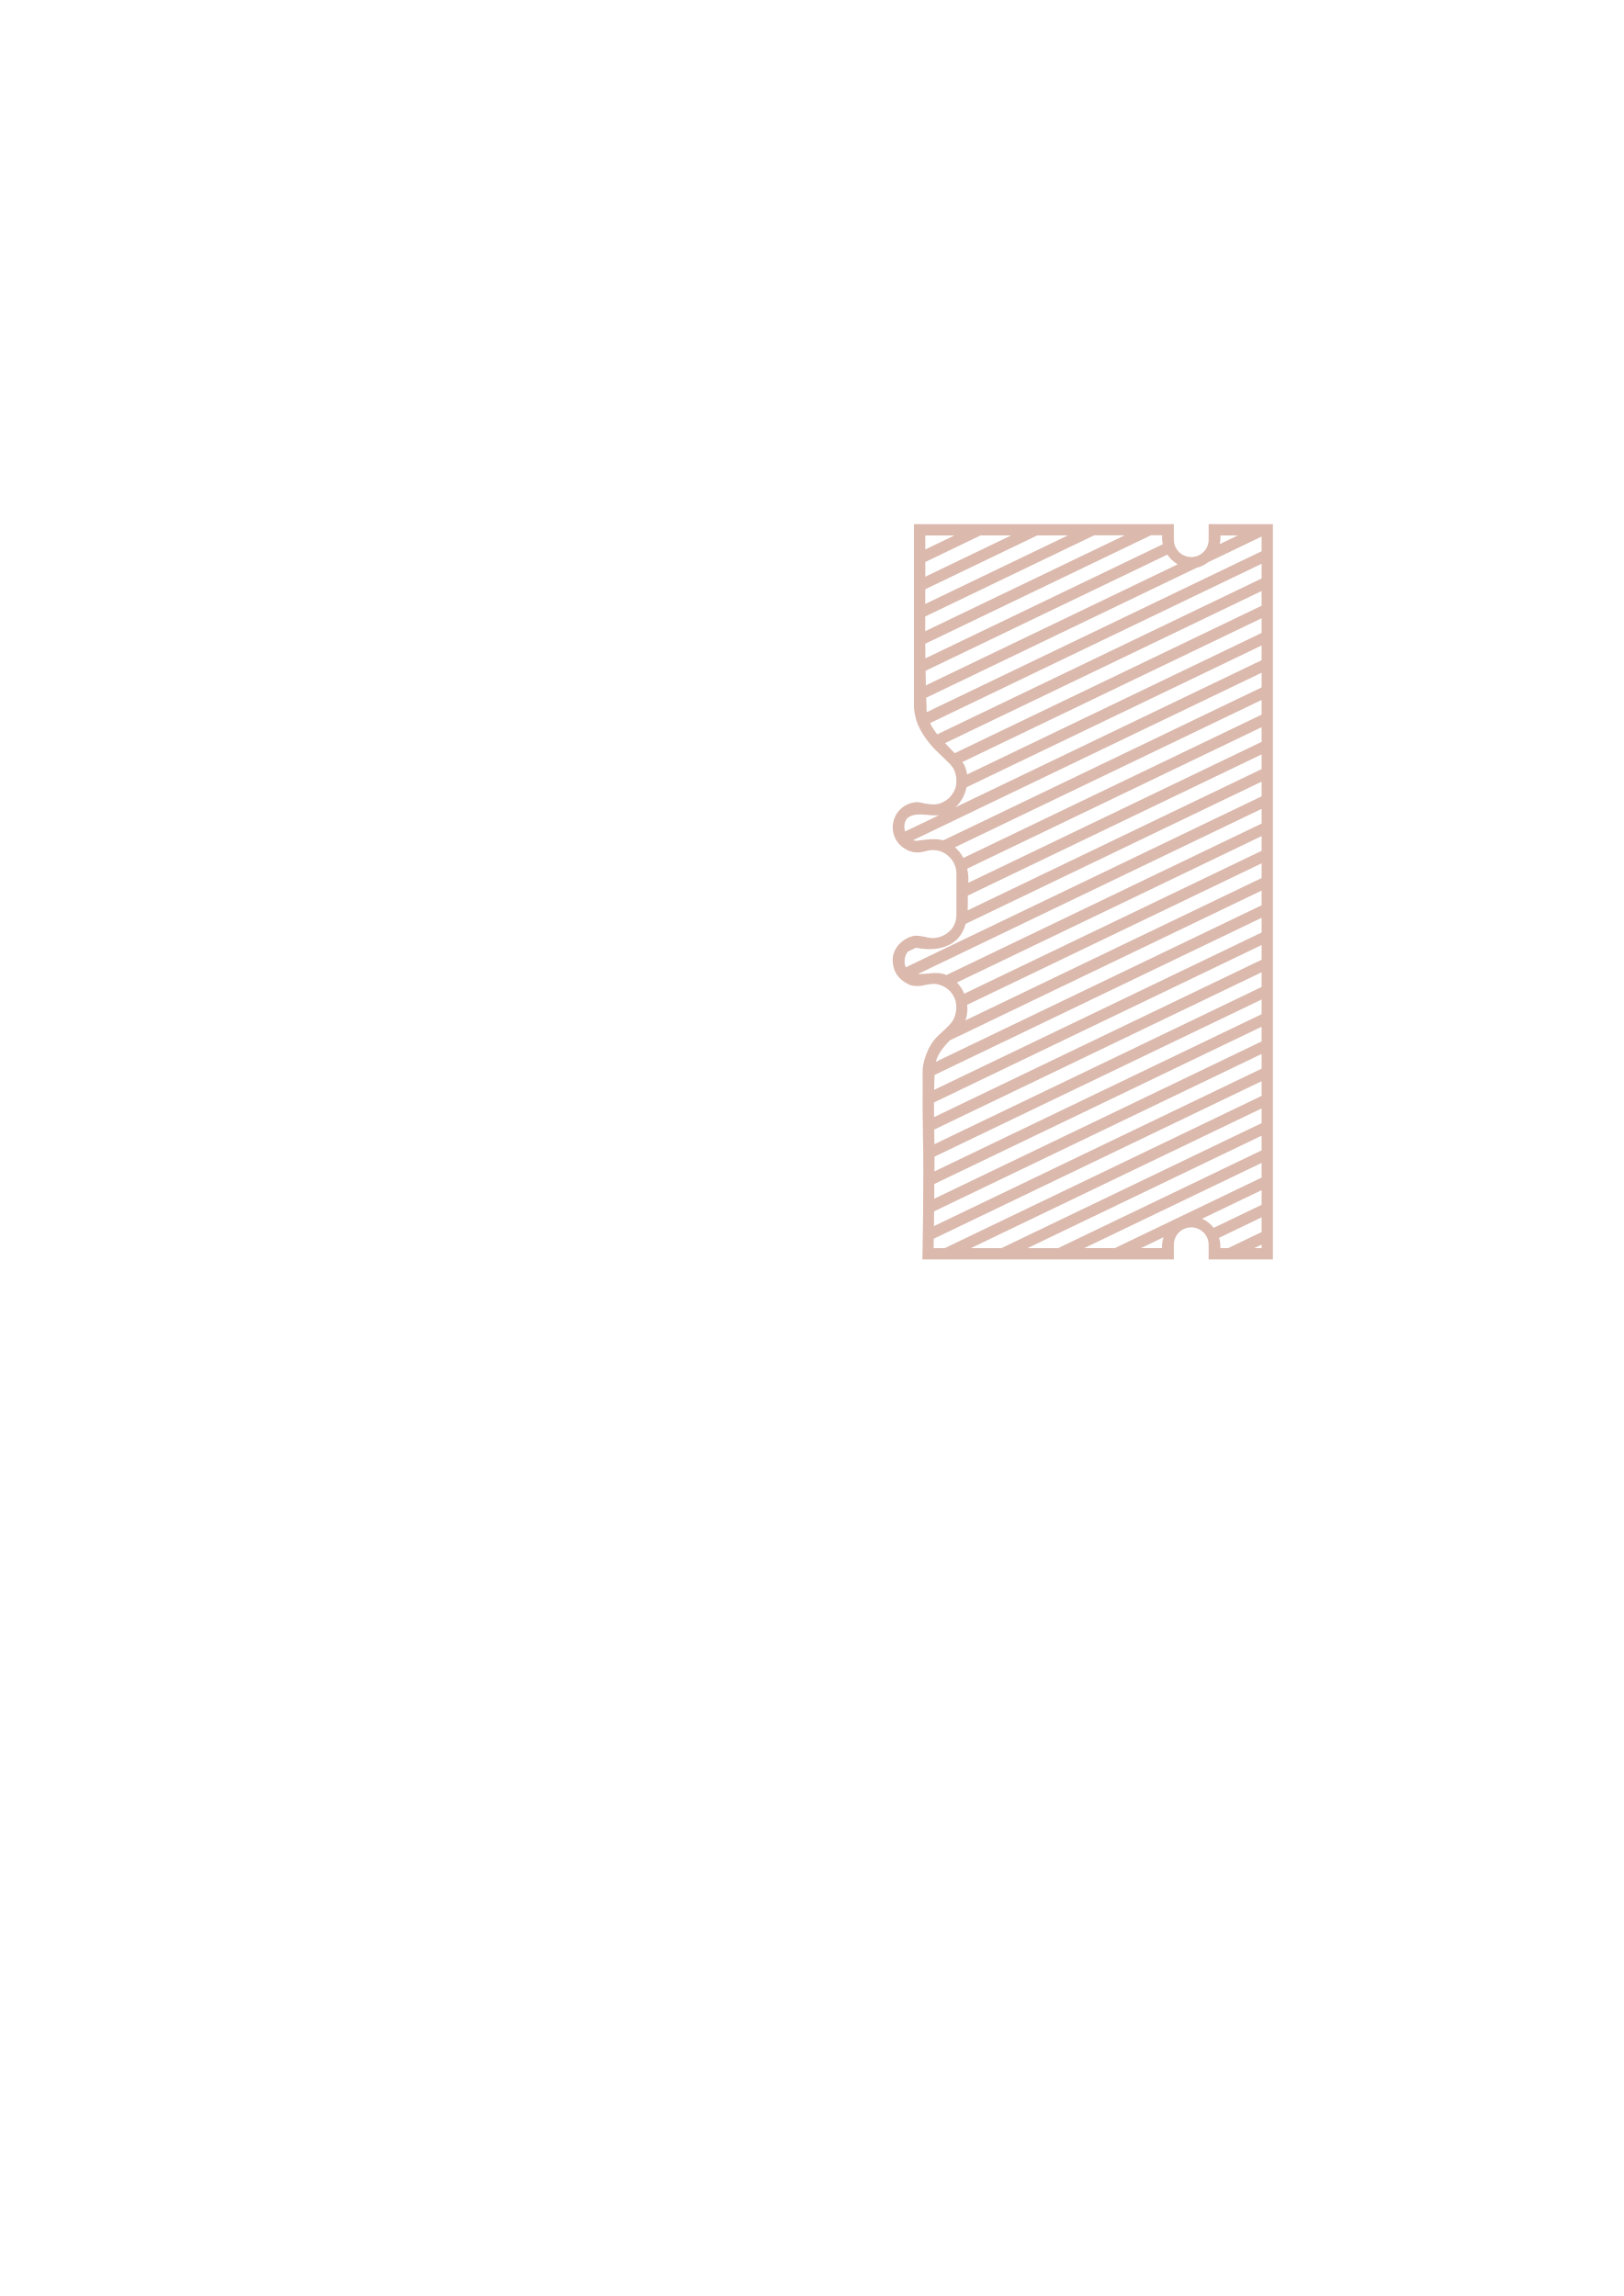
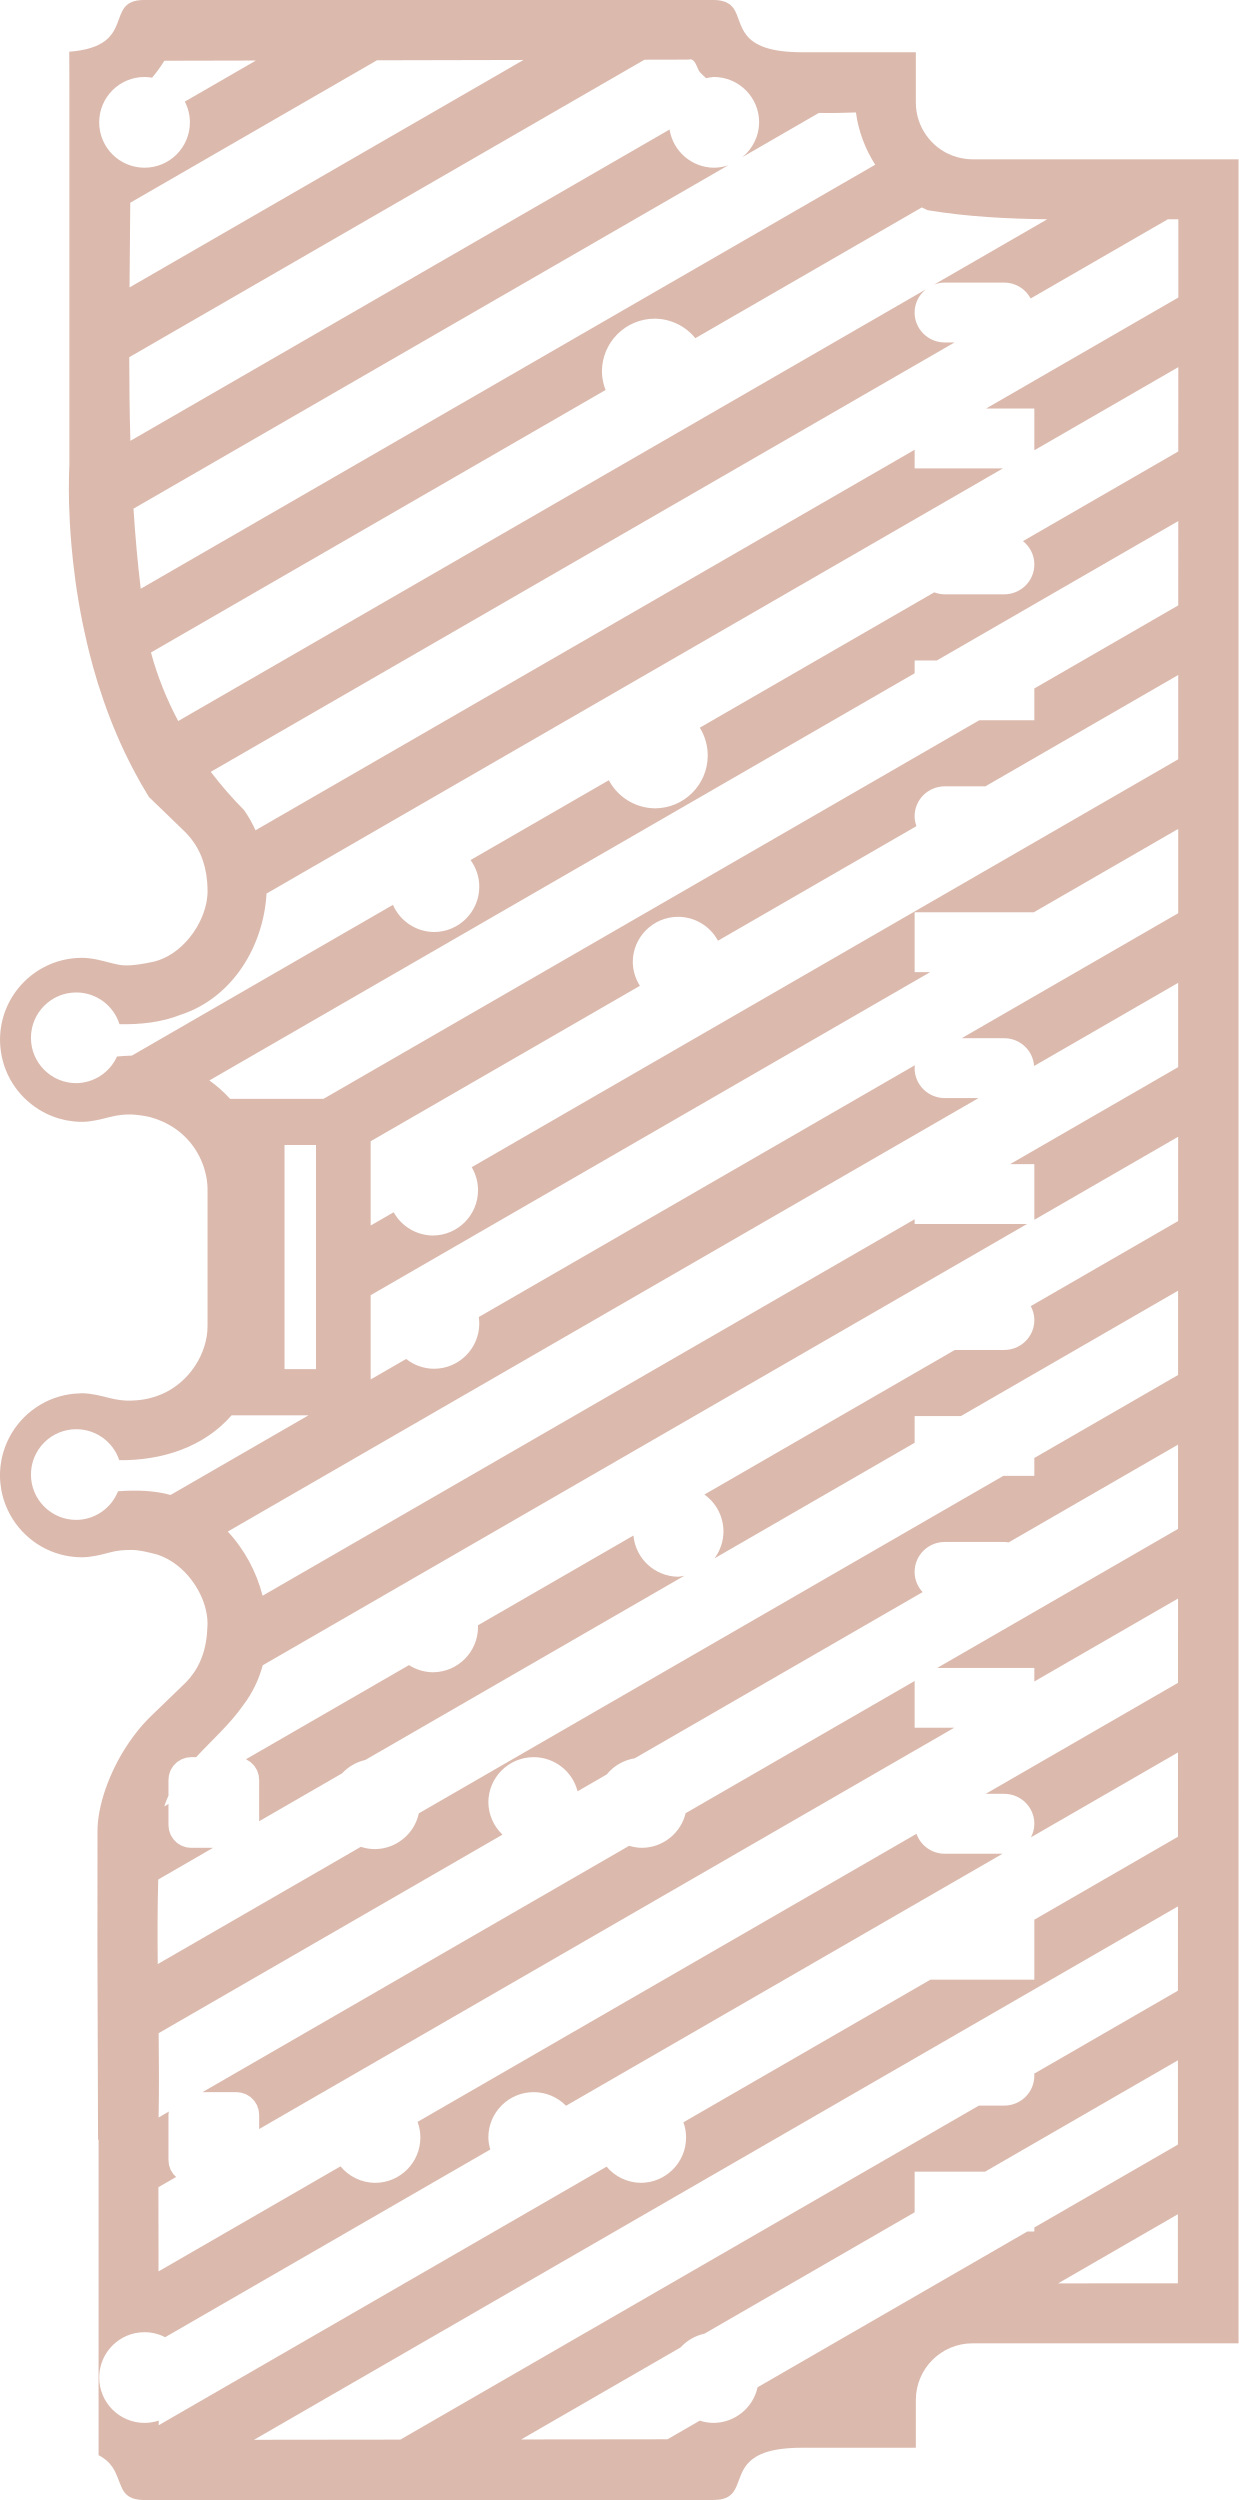
- <svg xmlns="http://www.w3.org/2000/svg" width="210mm" height="297mm" viewBox="0 0 210 297" version="1.1" id="svg44022">
-   <defs id="defs44019" />
-   <g id="layer1">
-     <path id="path45326" style="font-variation-settings:'wght' 600;fill:#ab5e44;fill-opacity:0.437;fill-rule:evenodd;stroke:none;stroke-width:0.794;stroke-linecap:round;stroke-opacity:0.557" d="M 118.209 67.806 L 118.209 91.403 C 118.209 91.986 118.356 92.534 118.483 93.089 C 118.489 93.118 118.508 93.173 118.508 93.173 C 119.295 95.572 121.369 97.374 121.369 97.374 L 122.802 98.769 L 122.807 98.764 C 122.847 98.805 122.883 98.849 122.92 98.892 C 122.951 98.925 122.981 98.959 123.009 98.992 C 123.368 99.414 123.543 99.854 123.622 100.291 C 123.671 100.511 123.698 100.738 123.698 100.967 C 123.697 100.983 123.697 100.999 123.696 101.016 L 123.698 101.016 C 123.698 101.182 123.684 101.347 123.658 101.507 C 123.63 101.858 123.486 102.191 123.326 102.467 C 123.197 102.704 123.037 102.923 122.85 103.118 C 122.845 103.123 122.821 103.15 122.821 103.15 L 122.814 103.156 C 122.764 103.207 122.711 103.256 122.657 103.303 C 122.524 103.419 122.381 103.524 122.227 103.616 C 122.185 103.642 122.138 103.666 122.093 103.691 C 122.07 103.703 122.048 103.716 122.025 103.728 C 121.658 103.923 121.192 104.086 120.662 104.052 L 120.662 104.052 C 120.42 104.05 120.221 104.039 119.991 103.992 C 119.439 103.926 119.347 103.852 118.713 103.76 L 118.712 103.76 C 117.928 103.76 117.21 104.037 116.648 104.499 C 116.643 104.503 116.638 104.507 116.633 104.51 C 116.571 104.562 116.511 104.618 116.453 104.675 C 116.422 104.705 116.392 104.735 116.362 104.766 C 116.332 104.798 116.302 104.832 116.272 104.865 C 116.218 104.928 116.165 104.991 116.115 105.059 C 116.11 105.065 116.105 105.071 116.1 105.077 C 115.719 105.598 115.472 106.255 115.457 107.016 C 115.456 107.023 115.457 107.03 115.457 107.037 C 115.463 107.897 115.803 108.676 116.353 109.255 C 116.731 109.633 117.151 109.876 117.445 110.016 L 117.445 110.016 C 117.447 110.016 117.449 110.017 117.451 110.018 C 117.839 110.181 118.264 110.271 118.712 110.271 C 119.082 110.271 119.471 110.167 119.798 110.084 C 119.799 110.084 119.799 110.084 119.8 110.084 C 119.805 110.082 121.201 109.582 122.502 110.602 C 122.529 110.623 122.552 110.646 122.578 110.667 C 122.613 110.696 122.647 110.725 122.68 110.756 C 122.76 110.828 122.836 110.901 122.904 110.975 C 122.929 111.003 122.953 111.032 122.978 111.061 C 123.053 111.149 123.12 111.238 123.18 111.327 C 123.19 111.342 123.201 111.356 123.211 111.371 C 123.758 112.208 123.698 113.015 123.698 113.015 L 123.698 114.463 L 123.697 116.855 C 123.697 116.855 123.703 117.707 123.697 118.286 C 123.721 120.425 121.895 121.133 121.347 121.259 C 120.266 121.505 119.806 121.152 118.861 121.062 L 118.809 121.057 C 118.776 121.054 118.747 121.049 118.712 121.047 C 117.459 120.906 115.365 122.282 115.456 124.302 C 115.547 126.323 116.898 127.006 117.531 127.337 C 117.964 127.564 118.548 127.562 118.885 127.54 L 118.944 127.538 C 119.07 127.528 119.158 127.518 119.158 127.518 C 119.158 127.518 120.03 127.317 120.662 127.267 C 121.293 127.216 122.849 127.615 123.476 129.164 C 123.972 130.389 123.474 131.56 123.314 131.864 C 123.045 132.379 122.668 132.748 121.369 133.944 C 119.77 135.416 119.314 137.797 119.327 138.514 C 119.339 139.23 119.325 143.039 119.325 143.039 L 119.369 147.03 C 119.513 152.344 119.298 162.911 119.298 162.911 L 151.817 162.911 L 151.817 161.016 C 151.817 159.773 152.824 158.766 154.067 158.766 C 155.309 158.766 156.317 159.773 156.317 161.016 L 156.317 162.911 L 164.628 162.911 L 164.628 67.806 L 156.317 67.806 L 156.317 69.806 C 156.317 71.049 155.309 72.056 154.067 72.056 C 152.824 72.056 151.817 71.049 151.817 69.806 L 151.817 67.806 L 118.209 67.806 z M 150.311 69.237 C 150.273 69.629 150.306 70.021 150.394 70.401 L 119.686 85.16 C 119.679 84.529 119.672 83.898 119.669 83.267 L 148.858 69.239 C 149.342 69.238 149.827 69.237 150.311 69.237 z M 145.474 69.243 L 119.663 81.648 C 119.662 81.015 119.662 80.381 119.663 79.747 L 141.507 69.248 L 141.508 69.248 C 142.83 69.247 144.152 69.245 145.474 69.243 z M 138.123 69.253 L 119.666 78.124 C 119.668 77.49 119.668 76.855 119.67 76.221 L 134.158 69.258 C 134.413 69.258 134.669 69.258 134.924 69.258 C 135.99 69.256 137.057 69.255 138.123 69.253 z M 130.78 69.26 L 119.674 74.598 C 119.675 73.964 119.676 73.329 119.677 72.695 L 126.818 69.263 C 128.139 69.262 129.459 69.261 130.78 69.26 z M 123.439 69.265 L 119.675 71.074 C 119.674 70.472 119.673 69.87 119.67 69.268 C 120.926 69.267 122.183 69.266 123.439 69.265 z M 157.836 69.268 L 160.083 69.268 L 157.744 70.392 C 157.831 70.023 157.868 69.644 157.836 69.268 z M 163.168 69.407 L 163.168 71.308 L 119.855 92.124 C 119.829 91.5 119.81 90.877 119.79 90.254 C 119.773 89.721 119.758 89.187 119.746 88.654 C 119.731 88.027 119.715 87.399 119.705 86.772 L 150.981 71.741 C 151.327 72.255 151.786 72.691 152.32 72.998 L 119.746 88.654 C 119.758 89.187 119.773 89.721 119.79 90.254 L 154.792 73.432 C 155.321 73.319 155.817 73.072 156.249 72.731 C 156.25 72.731 156.25 72.731 156.25 72.731 L 163.168 69.407 z M 157.65 70.725 C 157.648 70.73 157.646 70.735 157.645 70.74 C 157.646 70.735 157.648 70.73 157.65 70.725 z M 150.491 70.746 C 150.494 70.754 150.497 70.762 150.5 70.77 C 150.497 70.762 150.494 70.754 150.491 70.746 z M 157.042 71.902 C 157.015 71.939 156.988 71.977 156.959 72.013 C 156.988 71.977 157.015 71.939 157.042 71.902 z M 156.812 72.191 C 156.774 72.234 156.736 72.276 156.697 72.317 C 156.736 72.276 156.774 72.234 156.812 72.191 z M 156.543 72.474 C 156.5 72.515 156.454 72.555 156.409 72.595 C 156.454 72.555 156.5 72.515 156.543 72.474 z M 163.168 72.929 L 163.168 74.831 L 121.22 94.991 C 120.86 94.537 120.541 94.058 120.287 93.537 C 120.244 93.448 120.201 93.358 120.162 93.266 C 120.201 93.358 120.244 93.448 120.287 93.537 L 163.168 72.929 z M 152.571 73.129 C 152.582 73.135 152.593 73.14 152.605 73.145 C 152.593 73.14 152.582 73.135 152.571 73.129 z M 152.834 73.243 C 152.874 73.258 152.913 73.272 152.953 73.285 C 152.914 73.272 152.873 73.258 152.834 73.243 z M 153.119 73.34 C 153.223 73.37 153.329 73.397 153.437 73.417 C 153.329 73.397 153.223 73.371 153.119 73.34 z M 153.755 73.474 C 153.772 73.476 153.789 73.479 153.806 73.481 C 153.789 73.479 153.772 73.476 153.755 73.474 z M 154.468 73.483 C 154.463 73.484 154.458 73.484 154.453 73.485 C 154.458 73.484 154.463 73.484 154.468 73.483 z M 163.168 76.452 L 163.168 78.353 L 123.477 97.429 C 123.067 96.991 122.642 96.563 122.228 96.128 L 163.168 76.452 z M 163.168 79.974 L 163.168 81.876 L 125.073 100.184 C 125.01 99.722 124.878 99.273 124.666 98.857 C 124.6 98.762 124.53 98.67 124.46 98.578 L 163.168 79.974 z M 163.168 83.497 L 163.168 85.398 L 123.576 104.426 C 124.305 103.754 124.802 102.823 125.008 101.836 L 163.168 83.497 z M 119.687 85.303 C 119.692 85.785 119.697 86.266 119.704 86.747 C 119.697 86.266 119.693 85.785 119.687 85.303 z M 163.168 87.02 L 163.168 88.921 L 122.002 108.705 C 121.01 108.429 119.881 108.592 118.865 108.721 C 118.583 108.79 118.322 108.768 118.087 108.685 C 118.044 108.67 118.003 108.65 117.961 108.631 C 118.003 108.65 118.044 108.67 118.087 108.685 L 163.168 87.02 z M 163.168 90.542 L 163.168 92.443 L 124.596 110.981 C 124.325 110.462 123.967 109.99 123.509 109.602 L 163.168 90.542 z M 119.99 92.813 C 120.007 92.864 120.024 92.916 120.042 92.966 C 120.024 92.916 120.007 92.865 119.99 92.813 z M 163.168 94.065 L 163.168 95.966 L 125.237 114.196 C 125.27 113.586 125.224 112.964 125.092 112.364 L 163.168 94.065 z M 121.223 94.994 C 121.532 95.383 121.871 95.753 122.218 96.118 C 121.871 95.753 121.532 95.383 121.223 94.994 z M 163.168 97.588 L 163.168 99.489 L 125.15 117.76 C 125.184 117.123 125.174 116.486 125.162 115.853 L 163.168 97.588 z M 125.098 100.457 C 125.104 100.53 125.109 100.603 125.111 100.677 C 125.109 100.603 125.104 100.53 125.098 100.457 z M 125.112 100.918 C 125.11 100.989 125.107 101.059 125.102 101.13 C 125.107 101.059 125.11 100.989 125.112 100.918 z M 163.168 101.111 L 163.168 103.011 L 117.146 125.129 C 117.184 125.216 117.23 125.297 117.281 125.374 C 117.229 125.297 117.184 125.216 117.146 125.129 C 116.868 124.492 116.974 123.641 117.415 123.099 L 118.462 122.596 C 120.325 122.977 122.519 122.843 123.919 121.365 C 124.405 120.805 124.705 120.174 124.89 119.506 L 163.168 101.111 z M 125.08 101.385 C 125.073 101.448 125.062 101.511 125.052 101.575 C 125.062 101.512 125.073 101.448 125.08 101.385 z M 123.398 104.582 C 123.375 104.601 123.35 104.618 123.327 104.637 C 123.35 104.618 123.375 104.601 123.398 104.582 z M 163.168 104.633 L 163.168 106.534 L 122.405 126.125 C 121.268 125.603 119.958 126.038 118.712 125.999 C 118.637 125.996 118.563 125.99 118.489 125.984 C 118.563 125.99 118.637 125.996 118.712 125.999 L 163.168 104.633 z M 119.048 105.352 C 119.853 105.363 120.692 105.548 121.466 105.44 L 117.067 107.554 C 117.106 107.672 117.157 107.786 117.216 107.895 C 117.157 107.786 117.106 107.673 117.067 107.554 C 116.861 106.929 116.94 106.205 117.446 105.751 C 117.94 105.424 118.486 105.345 119.048 105.352 z M 121.844 105.363 C 121.776 105.383 121.708 105.398 121.639 105.411 C 121.708 105.397 121.776 105.383 121.844 105.363 z M 117.236 107.933 C 117.263 107.98 117.292 108.026 117.322 108.07 C 117.292 108.025 117.263 107.981 117.236 107.933 z M 117.362 108.126 C 117.393 108.168 117.425 108.209 117.459 108.248 C 117.425 108.209 117.393 108.168 117.362 108.126 z M 163.168 108.156 L 163.168 110.057 L 124.713 128.538 C 124.484 128.002 124.166 127.506 123.762 127.094 L 163.168 108.156 z M 117.463 108.252 C 117.536 108.336 117.618 108.409 117.705 108.475 C 117.618 108.409 117.536 108.336 117.463 108.252 z M 117.766 108.521 C 117.804 108.546 117.843 108.57 117.883 108.592 C 117.843 108.57 117.804 108.546 117.766 108.521 z M 122.304 108.806 C 122.332 108.816 122.359 108.829 122.386 108.84 C 122.359 108.829 122.332 108.816 122.304 108.806 z M 122.598 108.94 C 122.629 108.956 122.66 108.972 122.691 108.99 C 122.66 108.972 122.629 108.956 122.598 108.94 z M 122.896 109.118 C 122.92 109.135 122.945 109.15 122.97 109.168 C 122.945 109.15 122.92 109.135 122.896 109.118 z M 163.168 111.678 L 163.168 113.58 L 124.864 131.988 C 125.096 131.354 125.161 130.662 125.088 129.979 L 163.168 111.678 z M 163.168 115.201 L 163.168 117.102 L 121.031 137.353 C 120.996 137.488 120.968 137.627 120.947 137.768 C 120.967 137.626 120.996 137.488 121.031 137.353 C 121.312 136.288 122.048 135.412 122.823 134.591 C 123.019 134.383 123.216 134.178 123.41 133.975 C 123.216 134.178 123.019 134.383 122.823 134.591 L 163.168 115.201 z M 163.168 118.724 L 163.168 120.625 L 120.811 140.982 C 120.822 140.338 120.843 139.694 120.872 139.051 L 163.168 118.724 z M 163.168 122.246 L 163.168 124.147 L 120.806 144.506 C 120.798 143.874 120.795 143.242 120.795 142.61 L 163.168 122.246 z M 118.089 122.635 C 118.043 122.649 117.999 122.666 117.956 122.684 C 117.925 122.697 117.895 122.713 117.865 122.728 C 117.895 122.713 117.925 122.697 117.956 122.684 C 117.999 122.666 118.043 122.649 118.089 122.635 z M 117.829 122.747 C 117.749 122.791 117.675 122.843 117.606 122.902 C 117.541 122.958 117.481 123.021 117.425 123.088 C 117.481 123.021 117.541 122.958 117.606 122.902 C 117.675 122.843 117.749 122.791 117.829 122.747 z M 117.312 125.418 C 117.399 125.538 117.503 125.645 117.627 125.731 C 117.502 125.645 117.399 125.538 117.312 125.418 z M 117.631 125.733 C 117.666 125.758 117.705 125.78 117.744 125.801 C 117.704 125.78 117.667 125.757 117.631 125.733 z M 163.168 125.769 L 163.168 127.67 L 120.854 148.006 C 120.845 147.377 120.837 146.747 120.827 146.118 L 163.168 125.769 z M 117.78 125.821 C 117.813 125.838 117.847 125.851 117.882 125.865 C 117.847 125.851 117.813 125.837 117.78 125.821 z M 117.93 125.885 C 117.98 125.903 118.032 125.919 118.087 125.931 C 118.033 125.919 117.98 125.903 117.93 125.885 z M 122.644 126.249 C 122.727 126.298 122.81 126.352 122.891 126.415 C 122.81 126.353 122.727 126.299 122.644 126.249 z M 123.117 126.556 C 123.138 126.57 123.158 126.586 123.179 126.601 C 123.158 126.586 123.138 126.57 123.117 126.556 z M 123.343 126.72 C 123.354 126.728 123.364 126.737 123.375 126.746 C 123.364 126.737 123.354 126.728 123.343 126.72 z M 123.554 126.896 C 123.563 126.904 123.571 126.912 123.58 126.919 C 123.571 126.912 123.563 126.904 123.554 126.896 z M 163.168 129.291 L 163.168 131.193 L 120.857 151.527 C 120.867 150.891 120.871 150.256 120.868 149.62 L 163.168 129.291 z M 124.701 132.367 C 124.696 132.377 124.691 132.388 124.685 132.399 C 124.691 132.388 124.696 132.377 124.701 132.367 z M 124.49 132.741 C 124.478 132.758 124.467 132.775 124.456 132.792 C 124.467 132.775 124.478 132.758 124.49 132.741 z M 163.168 132.814 L 163.168 134.715 L 120.831 155.062 C 120.836 154.427 120.838 153.792 120.839 153.157 L 163.168 132.814 z M 124.223 133.106 C 124.19 133.145 124.156 133.184 124.121 133.223 C 124.156 133.184 124.19 133.145 124.223 133.106 z M 124.072 133.277 C 124.015 133.337 123.957 133.396 123.895 133.453 C 123.957 133.396 124.015 133.337 124.072 133.277 z M 163.168 136.337 L 163.168 138.238 L 120.789 158.605 C 120.798 157.967 120.807 157.329 120.815 156.692 L 163.168 136.337 z M 120.942 137.795 C 120.936 137.84 120.932 137.887 120.927 137.933 C 120.931 137.887 120.936 137.84 120.942 137.795 z M 163.168 139.859 L 163.168 141.76 L 122.185 161.456 L 120.748 161.457 C 120.754 161.05 120.76 160.644 120.766 160.238 L 163.168 139.859 z M 120.811 140.987 C 120.801 141.52 120.796 142.053 120.795 142.587 C 120.795 142.053 120.801 141.52 120.811 140.987 z M 163.168 143.382 L 163.168 145.283 L 129.519 161.455 L 129.518 161.455 L 125.56 161.456 L 163.168 143.382 z M 120.808 144.663 C 120.814 145.129 120.819 145.596 120.826 146.062 C 120.819 145.596 120.814 145.129 120.808 144.663 z M 163.168 146.905 L 163.168 148.806 L 136.851 161.454 L 132.893 161.454 L 163.168 146.905 z M 163.168 150.427 L 163.168 152.328 L 144.183 161.452 L 140.226 161.453 L 163.168 150.427 z M 163.168 153.95 L 163.168 155.851 L 156.976 158.826 C 156.578 158.322 156.061 157.912 155.476 157.647 L 163.168 153.95 z M 153.935 157.315 C 153.939 157.315 153.944 157.316 153.949 157.315 C 153.932 157.316 153.915 157.317 153.898 157.318 C 153.91 157.318 153.922 157.315 153.935 157.315 z M 154.238 157.323 C 154.258 157.325 154.279 157.327 154.299 157.329 C 154.279 157.327 154.258 157.325 154.238 157.323 z M 153.697 157.335 C 153.609 157.344 153.522 157.357 153.435 157.374 C 153.522 157.357 153.609 157.344 153.697 157.335 z M 154.6 157.371 C 154.7 157.388 154.799 157.412 154.896 157.438 C 154.799 157.413 154.7 157.388 154.6 157.371 z M 153.317 157.396 C 153.198 157.423 153.081 157.456 152.966 157.496 C 153.081 157.456 153.198 157.423 153.317 157.396 z M 155.007 157.469 C 155.052 157.483 155.097 157.499 155.142 157.514 C 155.097 157.499 155.053 157.483 155.007 157.469 z M 163.168 157.472 L 163.168 159.373 L 158.854 161.446 L 157.83 161.445 C 157.86 160.992 157.798 160.544 157.663 160.118 L 163.168 157.472 z M 152.853 157.542 C 152.776 157.571 152.7 157.602 152.626 157.637 C 152.7 157.602 152.776 157.572 152.853 157.542 z M 152.462 157.721 C 152.407 157.75 152.353 157.781 152.3 157.813 C 152.353 157.781 152.407 157.75 152.462 157.721 z M 152.13 157.918 C 152.086 157.947 152.044 157.978 152.002 158.009 C 152.044 157.978 152.086 157.947 152.13 157.918 z M 151.361 158.583 C 151.352 158.592 151.343 158.602 151.334 158.612 C 151.343 158.602 151.352 158.592 151.361 158.583 z M 151.135 158.852 C 151.129 158.86 151.123 158.868 151.117 158.876 C 151.123 158.868 151.129 158.86 151.135 158.852 z M 157.376 159.437 C 157.381 159.447 157.386 159.456 157.391 159.466 C 157.386 159.456 157.381 159.446 157.376 159.437 z M 150.491 160.042 C 150.336 160.495 150.261 160.972 150.297 161.451 L 147.558 161.452 L 150.491 160.042 z M 163.168 160.995 L 163.168 161.451 L 162.221 161.45 L 163.168 160.995 z " />
+ <svg xmlns="http://www.w3.org/2000/svg" width="49.173mm" height="99.255mm" viewBox="0 0 49.173 99.255" version="1.1" id="svg100468" xml:space="preserve">
+   <defs id="defs100465" />
+   <g id="layer1" transform="translate(126.6707,33.55054)" style="display:inline">
+     <path id="path125280" style="font-variation-settings:'wght' 600;fill:#ab5e44;fill-opacity:0.437;fill-rule:evenodd;stroke:none;stroke-width:0.794;stroke-linecap:round;stroke-opacity:0.557" d="M -120.949 -33.551 C -122.595 -33.551 -121.166 -31.71 -123.921 -31.497 L -123.917 -30.216 L -123.916 -29.711 L -123.916 -26.87 L -123.916 -24.107 L -123.916 -20.76 L -123.916 -17.996 L -123.916 -15.128 C -123.916 -15.128 -123.925 -14.93 -123.932 -14.641 C -123.932 -14.63 -123.932 -14.61 -123.932 -14.598 C -123.935 -14.457 -123.937 -14.288 -123.937 -14.095 C -123.936 -13.923 -123.934 -13.762 -123.929 -13.552 C -123.923 -13.322 -123.913 -13.073 -123.898 -12.803 C -123.884 -12.53 -123.863 -12.241 -123.837 -11.932 C -123.759 -11.021 -123.625 -9.972 -123.397 -8.84 C -123.37 -8.71 -123.342 -8.579 -123.313 -8.447 C -123.255 -8.182 -123.194 -7.914 -123.126 -7.643 C -123.076 -7.445 -123.024 -7.246 -122.968 -7.045 C -122.911 -6.841 -122.851 -6.636 -122.787 -6.43 C -122.787 -6.43 -122.786 -6.429 -122.786 -6.429 C -122.505 -5.524 -122.156 -4.603 -121.726 -3.694 C -121.592 -3.411 -121.449 -3.129 -121.298 -2.849 C -121.256 -2.77 -121.213 -2.692 -121.169 -2.613 C -121.132 -2.546 -121.095 -2.479 -121.057 -2.412 C -120.96 -2.243 -120.861 -2.075 -120.757 -1.908 L -120.486 -1.647 L -119.32 -0.518 C -119.009 -0.203 -118.768 0.164 -118.614 0.619 C -118.586 0.704 -118.561 0.791 -118.538 0.882 C -118.536 0.889 -118.536 0.897 -118.534 0.905 C -118.514 0.989 -118.497 1.075 -118.482 1.165 C -118.477 1.199 -118.473 1.234 -118.469 1.269 C -118.46 1.336 -118.451 1.404 -118.445 1.476 C -118.436 1.592 -118.431 1.712 -118.43 1.838 C -118.43 1.911 -118.435 1.986 -118.443 2.061 C -118.445 2.083 -118.449 2.105 -118.452 2.126 C -118.459 2.179 -118.466 2.233 -118.476 2.287 C -118.482 2.317 -118.49 2.347 -118.498 2.378 C -118.508 2.425 -118.52 2.471 -118.533 2.518 C -118.541 2.546 -118.551 2.574 -118.56 2.602 C -118.576 2.654 -118.594 2.706 -118.613 2.757 C -118.623 2.783 -118.634 2.809 -118.644 2.835 C -118.664 2.882 -118.685 2.928 -118.706 2.975 C -118.722 3.007 -118.737 3.04 -118.753 3.072 C -118.778 3.12 -118.804 3.167 -118.83 3.214 C -118.843 3.236 -118.855 3.259 -118.869 3.281 C -118.902 3.337 -118.938 3.392 -118.975 3.447 C -118.987 3.464 -118.998 3.482 -119.01 3.499 C -119.054 3.561 -119.101 3.622 -119.149 3.681 C -119.154 3.687 -119.159 3.694 -119.164 3.701 C -119.526 4.138 -120.001 4.485 -120.54 4.625 C -120.668 4.653 -120.778 4.675 -120.885 4.694 C -120.887 4.694 -120.889 4.695 -120.891 4.695 C -120.988 4.713 -121.073 4.726 -121.155 4.738 C -121.174 4.74 -121.195 4.744 -121.213 4.746 C -121.293 4.757 -121.365 4.764 -121.432 4.769 C -121.443 4.77 -121.455 4.771 -121.466 4.772 C -121.53 4.776 -121.587 4.778 -121.64 4.778 C -121.652 4.778 -121.665 4.778 -121.677 4.777 C -121.728 4.776 -121.777 4.774 -121.821 4.77 C -121.824 4.77 -121.828 4.769 -121.831 4.769 C -122.029 4.748 -122.158 4.7 -122.328 4.666 C -122.649 4.578 -123.044 4.478 -123.415 4.478 C -125.213 4.478 -126.67 5.936 -126.67 7.734 C -126.67 7.832 -126.664 7.929 -126.655 8.025 C -126.562 9.068 -125.978 9.968 -125.135 10.494 C -125.132 10.496 -125.129 10.498 -125.126 10.499 C -124.952 10.607 -124.768 10.699 -124.575 10.773 C -124.547 10.784 -124.519 10.794 -124.49 10.804 C -124.438 10.822 -124.386 10.84 -124.333 10.856 C -124.256 10.879 -124.178 10.899 -124.098 10.916 C -124.066 10.923 -124.033 10.928 -124 10.934 C -123.932 10.947 -123.864 10.957 -123.795 10.965 C -123.768 10.968 -123.741 10.971 -123.714 10.974 C -123.615 10.983 -123.516 10.989 -123.415 10.989 C -123.044 10.989 -122.655 10.885 -122.328 10.802 C -122.001 10.719 -121.724 10.689 -121.464 10.697 C -121.355 10.701 -121.242 10.712 -121.132 10.725 C -121.031 10.738 -120.934 10.754 -120.844 10.773 C -120.841 10.774 -120.838 10.774 -120.835 10.775 C -120.796 10.783 -120.749 10.789 -120.714 10.799 C -119.452 11.149 -118.823 12.028 -118.57 12.814 C -118.556 12.86 -118.544 12.905 -118.532 12.951 C -118.504 13.056 -118.48 13.159 -118.464 13.257 C -118.461 13.274 -118.46 13.29 -118.458 13.307 C -118.442 13.418 -118.432 13.525 -118.431 13.623 L -118.431 15.498 L -118.431 18.844 L -118.431 19.092 L -118.431 19.096 C -118.432 20.189 -119.15 21.328 -120.248 21.8 C -120.76 22.021 -121.207 22.049 -121.466 22.057 C -121.725 22.065 -122.002 22.035 -122.329 21.952 C -122.657 21.869 -123.046 21.765 -123.416 21.765 C -123.444 21.765 -123.47 21.768 -123.498 21.769 C -124.639 21.797 -125.632 22.412 -126.191 23.324 C -126.299 23.5 -126.39 23.688 -126.464 23.884 C -126.471 23.903 -126.478 23.923 -126.485 23.942 C -126.505 23.999 -126.525 24.057 -126.542 24.115 C -126.561 24.181 -126.578 24.247 -126.593 24.314 C -126.595 24.323 -126.598 24.332 -126.6 24.34 C -126.607 24.371 -126.611 24.403 -126.616 24.434 C -126.629 24.503 -126.64 24.572 -126.648 24.642 C -126.651 24.669 -126.655 24.697 -126.657 24.724 C -126.666 24.822 -126.672 24.921 -126.672 25.021 C -126.672 25.13 -126.666 25.238 -126.655 25.345 C -126.648 25.415 -126.636 25.483 -126.625 25.552 C -126.62 25.584 -126.616 25.617 -126.61 25.649 C -126.59 25.749 -126.565 25.847 -126.537 25.944 C -126.509 26.038 -126.477 26.13 -126.441 26.22 C -126.44 26.224 -126.439 26.227 -126.437 26.23 C -126.035 27.233 -125.15 27.99 -124.069 28.211 C -123.858 28.254 -123.639 28.276 -123.416 28.276 C -123.323 28.276 -123.229 28.27 -123.135 28.259 C -123.04 28.248 -122.947 28.233 -122.854 28.215 C -122.669 28.179 -122.489 28.132 -122.329 28.089 C -122.008 28.001 -121.773 27.988 -121.465 27.985 C -121.158 27.982 -120.815 28.067 -120.41 28.174 C -120.307 28.208 -120.208 28.251 -120.111 28.299 C -120.094 28.307 -120.077 28.315 -120.061 28.324 C -119.963 28.374 -119.868 28.43 -119.777 28.493 C -119.776 28.494 -119.776 28.494 -119.775 28.494 C -118.978 29.043 -118.431 30.033 -118.431 30.912 C -118.431 30.967 -118.436 31.016 -118.438 31.069 C -118.459 31.699 -118.601 32.206 -118.827 32.62 C -118.871 32.701 -118.919 32.777 -118.969 32.851 C -118.989 32.881 -119.013 32.908 -119.034 32.937 C -119.068 32.983 -119.101 33.03 -119.137 33.073 C -119.195 33.143 -119.256 33.209 -119.32 33.272 L -120.039 33.967 L -120.758 34.662 C -120.835 34.74 -120.91 34.82 -120.983 34.902 C -121.025 34.949 -121.065 34.998 -121.106 35.046 C -121.129 35.073 -121.153 35.1 -121.175 35.128 C -121.305 35.287 -121.428 35.453 -121.544 35.623 C -121.545 35.625 -121.547 35.626 -121.548 35.628 C -122.345 36.795 -122.817 38.184 -122.8 39.209 L -122.8 39.697 L -122.802 42.462 L -122.803 43.757 L -122.796 45.805 L -122.787 48.564 L -122.778 51.397 L -122.757 51.397 L -122.757 51.893 L -122.757 54.657 L -122.757 57.937 L -122.757 58.004 L -122.757 60.767 L -122.757 63.926 C -122.697 63.955 -122.645 63.987 -122.595 64.02 L -122.594 64.02 C -122.54 64.056 -122.491 64.094 -122.446 64.132 C -122.444 64.134 -122.441 64.136 -122.438 64.138 C -122.437 64.139 -122.437 64.139 -122.436 64.14 C -122.39 64.18 -122.349 64.222 -122.311 64.265 L -122.311 64.265 C -122.274 64.307 -122.241 64.35 -122.212 64.394 C -122.211 64.395 -122.208 64.397 -122.207 64.399 C -122.207 64.399 -122.206 64.4 -122.205 64.401 C -122.021 64.677 -121.954 64.974 -121.835 65.219 C -121.821 65.248 -121.808 65.28 -121.792 65.308 C -121.776 65.334 -121.759 65.36 -121.741 65.385 C -121.734 65.395 -121.726 65.405 -121.719 65.414 C -121.7 65.437 -121.679 65.458 -121.658 65.479 C -121.646 65.49 -121.635 65.503 -121.621 65.514 C -121.598 65.533 -121.571 65.55 -121.544 65.566 C -121.531 65.575 -121.518 65.584 -121.504 65.592 C -121.475 65.607 -121.442 65.62 -121.409 65.632 C -121.39 65.639 -121.373 65.648 -121.352 65.654 C -121.321 65.663 -121.283 65.669 -121.248 65.676 C -121.221 65.681 -121.197 65.688 -121.168 65.691 C -121.101 65.7 -121.029 65.704 -120.948 65.704 L -120.724 65.704 L -114.928 65.704 L -110.141 65.704 L -109.649 65.704 L -104.344 65.704 L -99.558 65.704 L -98.348 65.704 C -97.183 65.704 -97.554 64.784 -96.898 64.169 C -96.898 64.169 -96.898 64.168 -96.897 64.168 C -96.864 64.137 -96.827 64.106 -96.788 64.076 C -96.741 64.041 -96.692 64.007 -96.636 63.974 C -96.61 63.959 -96.58 63.945 -96.552 63.93 C -96.481 63.895 -96.406 63.861 -96.32 63.831 C -96.311 63.827 -96.303 63.824 -96.294 63.82 L -96.293 63.82 C -95.948 63.702 -95.477 63.63 -94.824 63.63 L -90.31 63.63 L -90.31 61.734 C -90.31 60.491 -89.302 59.484 -88.06 59.484 L -82.987 59.484 L -78.2 59.484 L -77.498 59.484 L -77.498 59.078 L -77.498 56.315 L -77.498 52.968 L -77.498 50.205 L -77.498 46.858 L -77.498 44.094 L -77.498 40.748 L -77.498 37.984 L -77.498 34.637 L -77.498 31.873 L -77.498 28.527 L -77.498 25.763 L -77.498 22.417 L -77.498 19.653 L -77.498 16.306 L -77.498 13.543 L -77.498 10.196 L -77.498 7.432 L -77.498 4.086 L -77.498 1.322 L -77.498 -2.024 L -77.498 -4.788 L -77.498 -8.135 L -77.498 -10.898 L -77.498 -14.245 L -77.498 -17.008 L -77.498 -20.355 L -77.498 -23.119 L -77.498 -26.466 L -77.498 -27.226 L -80.968 -27.226 L -86.764 -27.226 L -88.06 -27.226 C -88.149 -27.226 -88.237 -27.232 -88.323 -27.242 C -88.344 -27.245 -88.364 -27.249 -88.384 -27.252 C -88.449 -27.261 -88.513 -27.273 -88.576 -27.288 C -88.601 -27.294 -88.626 -27.3 -88.651 -27.307 C -88.709 -27.323 -88.767 -27.341 -88.823 -27.362 C -88.846 -27.37 -88.869 -27.378 -88.891 -27.387 C -88.959 -27.414 -89.024 -27.443 -89.089 -27.476 C -89.097 -27.481 -89.107 -27.485 -89.115 -27.489 C -89.192 -27.53 -89.266 -27.576 -89.337 -27.625 C -89.408 -27.674 -89.475 -27.727 -89.539 -27.783 C -89.544 -27.788 -89.549 -27.792 -89.554 -27.797 C -89.615 -27.852 -89.674 -27.909 -89.729 -27.971 C -89.731 -27.973 -89.733 -27.975 -89.735 -27.977 C -89.793 -28.042 -89.847 -28.11 -89.897 -28.181 C -90.156 -28.547 -90.31 -28.993 -90.31 -29.476 L -90.31 -31.289 L -90.31 -31.476 L -94.773 -31.476 L -94.824 -31.476 C -97.439 -31.476 -97.138 -32.635 -97.548 -33.22 C -97.579 -33.264 -97.615 -33.302 -97.655 -33.338 C -97.661 -33.343 -97.664 -33.35 -97.67 -33.355 L -97.67 -33.356 C -97.702 -33.382 -97.741 -33.403 -97.779 -33.424 C -97.799 -33.436 -97.815 -33.45 -97.837 -33.46 C -97.888 -33.483 -97.951 -33.5 -98.016 -33.514 C -98.03 -33.518 -98.041 -33.524 -98.056 -33.527 L -98.057 -33.527 C -98.142 -33.542 -98.238 -33.551 -98.348 -33.551 L -101.763 -33.551 L -107.559 -33.551 L -109.649 -33.551 L -112.346 -33.551 L -118.143 -33.551 L -120.949 -33.551 z M -99.245 -31.194 C -99.046 -31.169 -98.999 -30.831 -98.888 -30.689 C -98.807 -30.603 -98.723 -30.523 -98.636 -30.445 A 1.801 1.801 0 0 1 -98.332 -30.494 A 1.801 1.801 0 0 1 -96.531 -28.692 A 1.801 1.801 0 0 1 -97.194 -27.315 L -94.16 -29.067 C -93.661 -29.058 -93.166 -29.068 -92.689 -29.086 C -92.591 -28.352 -92.324 -27.638 -91.923 -27.011 L -121.084 -10.176 C -121.209 -11.234 -121.304 -12.294 -121.371 -13.356 L -97.762 -26.987 A 1.801 1.801 0 0 1 -98.332 -26.892 A 1.801 1.801 0 0 1 -100.088 -28.408 L -121.494 -16.049 C -121.527 -17.154 -121.537 -18.262 -121.539 -19.369 L -101.083 -31.18 C -100.502 -31.182 -99.921 -31.182 -99.34 -31.184 C -99.304 -31.194 -99.273 -31.197 -99.245 -31.194 z M -105.887 -31.17 L -121.528 -22.139 C -121.518 -23.261 -121.507 -24.382 -121.499 -25.502 L -111.705 -31.157 C -109.766 -31.161 -107.826 -31.166 -105.887 -31.17 z M -116.51 -31.147 L -119.333 -29.517 A 1.801 1.801 0 0 1 -119.131 -28.692 A 1.801 1.801 0 0 1 -120.932 -26.892 A 1.801 1.801 0 0 1 -122.733 -28.692 A 1.801 1.801 0 0 1 -120.932 -30.494 A 1.801 1.801 0 0 1 -120.634 -30.466 C -120.454 -30.678 -120.29 -30.905 -120.145 -31.139 C -118.933 -31.142 -117.722 -31.144 -116.51 -31.147 z M -90.074 -25.315 C -89.998 -25.277 -89.921 -25.239 -89.842 -25.205 C -88.27 -24.945 -86.684 -24.865 -85.093 -24.845 L -89.586 -22.251 C -89.452 -22.301 -89.309 -22.332 -89.158 -22.332 L -86.806 -22.332 C -86.346 -22.332 -85.953 -22.075 -85.751 -21.701 L -80.303 -24.846 C -80.165 -24.845 -80.027 -24.846 -79.889 -24.844 C -79.889 -23.808 -79.889 -22.773 -79.889 -21.738 L -87.522 -17.331 L -85.606 -17.331 L -85.606 -15.674 L -79.89 -18.974 C -79.89 -17.858 -79.89 -16.743 -79.891 -15.627 L -86.057 -12.067 C -85.783 -11.849 -85.605 -11.519 -85.605 -11.143 C -85.605 -10.484 -86.141 -9.954 -86.806 -9.954 L -89.158 -9.954 C -89.307 -9.954 -89.448 -9.984 -89.58 -10.033 L -98.887 -4.66 A 2.1 2.1 0 0 1 -98.572 -3.558 A 2.1 2.1 0 0 1 -100.672 -1.458 A 2.1 2.1 0 0 1 -102.499 -2.574 L -107.989 0.595 A 1.8 1.8 0 0 1 -107.642 1.652 A 1.8 1.8 0 0 1 -109.442 3.452 A 1.8 1.8 0 0 1 -111.07 2.374 L -121.435 8.359 C -121.631 8.365 -121.828 8.378 -122.025 8.394 A 1.8 1.8 0 0 1 -123.642 9.453 A 1.8 1.8 0 0 1 -125.442 7.652 A 1.8 1.8 0 0 1 -123.642 5.852 A 1.8 1.8 0 0 1 -121.927 7.113 C -121.093 7.126 -120.265 7.043 -119.482 6.732 C -117.432 6.055 -116.207 4.012 -116.089 1.925 L -86.851 -14.955 L -90.358 -14.955 L -90.358 -15.694 L -116.527 -0.586 C -116.651 -0.865 -116.802 -1.134 -116.981 -1.388 C -117.451 -1.862 -117.894 -2.37 -118.303 -2.907 L -88.777 -19.953 L -89.158 -19.953 C -89.823 -19.953 -90.359 -20.484 -90.359 -21.143 C -90.359 -21.517 -90.182 -21.846 -89.911 -22.063 L -119.596 -4.924 C -120.056 -5.791 -120.424 -6.704 -120.677 -7.646 L -102.629 -18.067 A 2.101 2.101 0 0 1 -102.773 -18.797 A 2.101 2.101 0 0 1 -100.672 -20.899 A 2.101 2.101 0 0 1 -99.064 -20.124 L -90.074 -25.315 z M -79.891 -12.863 C -79.891 -11.747 -79.891 -10.632 -79.892 -9.516 L -85.606 -6.217 L -85.606 -4.955 L -87.792 -4.955 L -113.827 10.076 L -113.834 10.076 L -117.535 10.076 C -117.781 9.805 -118.057 9.561 -118.358 9.345 L -90.358 -6.82 L -90.358 -7.33 L -89.474 -7.33 L -79.891 -12.863 z M -79.893 -6.752 C -79.893 -5.636 -79.893 -4.521 -79.893 -3.405 L -107.943 12.789 A 1.8 1.8 0 0 1 -107.692 13.702 A 1.8 1.8 0 0 1 -109.492 15.502 A 1.8 1.8 0 0 1 -111.041 14.578 L -111.954 15.105 L -111.954 11.759 L -101.265 5.588 A 1.8 1.8 0 0 1 -101.548 4.649 A 1.8 1.8 0 0 1 -99.748 2.849 A 1.8 1.8 0 0 1 -98.166 3.798 L -90.287 -0.751 C -90.33 -0.874 -90.359 -1.004 -90.359 -1.143 C -90.359 -1.801 -89.823 -2.332 -89.158 -2.332 L -87.549 -2.332 L -79.893 -6.752 z M -79.894 -0.641 C -79.894 0.475 -79.894 1.59 -79.894 2.706 L -88.489 7.668 L -86.806 7.668 C -86.17 7.668 -85.659 8.154 -85.614 8.771 L -79.895 5.47 C -79.896 6.586 -79.896 7.701 -79.896 8.817 L -86.569 12.669 L -85.606 12.669 L -85.606 14.878 L -79.896 11.581 C -79.897 12.697 -79.897 13.812 -79.897 14.928 L -85.748 18.305 C -85.66 18.471 -85.605 18.656 -85.605 18.857 C -85.605 19.516 -86.141 20.046 -86.806 20.046 L -88.763 20.046 L -98.704 25.786 A 1.8 1.8 0 0 1 -97.948 27.249 A 1.8 1.8 0 0 1 -98.302 28.318 L -90.358 23.731 L -90.358 22.669 L -88.519 22.669 L -79.898 17.692 C -79.898 18.807 -79.898 19.923 -79.898 21.039 L -85.606 24.334 L -85.606 25.045 L -86.838 25.045 L -110.042 38.442 A 1.8 1.8 0 0 1 -111.782 39.863 A 1.8 1.8 0 0 1 -112.344 39.772 L -120.408 44.427 C -120.42 43.308 -120.419 42.188 -120.389 41.07 L -118.212 39.812 L -119.082 39.812 L -119.264 39.794 L -119.462 39.728 L -119.64 39.619 L -119.787 39.471 L -119.897 39.294 L -119.963 39.097 L -119.982 38.912 L -119.982 38.071 L -120.15 38.168 C -120.104 38.02 -120.046 37.88 -119.982 37.741 L -119.982 37.112 L -119.963 36.93 L -119.898 36.732 L -119.788 36.555 L -119.641 36.407 L -119.463 36.297 L -119.266 36.231 L -119.082 36.212 L -118.885 36.212 C -118.249 35.529 -117.53 34.891 -117.016 34.151 C -116.646 33.666 -116.392 33.127 -116.239 32.563 L -85.897 15.045 L -90.358 15.045 L -90.358 14.857 L -116.245 29.803 C -116.486 28.857 -116.964 27.967 -117.627 27.255 L -87.822 10.046 L -89.158 10.046 C -89.823 10.046 -90.359 9.516 -90.359 8.857 C -90.359 8.817 -90.351 8.78 -90.347 8.741 L -107.662 18.738 A 1.8 1.8 0 0 1 -107.642 18.993 A 1.8 1.8 0 0 1 -109.442 20.792 A 1.8 1.8 0 0 1 -110.546 20.403 L -111.954 21.216 L -111.954 17.87 L -89.743 5.046 L -90.358 5.046 L -90.358 2.669 L -85.627 2.669 L -79.894 -0.641 z M -115.375 11.909 L -114.125 11.909 L -114.125 13.012 L -114.125 16.359 L -114.125 19.123 L -114.125 20.808 L -115.375 20.808 L -115.375 19.844 L -115.375 17.08 L -115.375 13.734 L -115.375 11.909 z M -117.477 22.641 L -114.423 22.641 L -119.898 25.802 C -120.566 25.619 -121.277 25.605 -121.985 25.656 A 1.8 1.8 0 0 1 -123.642 26.793 A 1.8 1.8 0 0 1 -125.442 24.992 A 1.8 1.8 0 0 1 -123.642 23.192 A 1.8 1.8 0 0 1 -121.936 24.421 C -120.272 24.443 -118.583 23.916 -117.477 22.641 z M -79.899 23.803 C -79.899 24.918 -79.9 26.034 -79.9 27.15 L -89.46 32.669 L -85.606 32.669 L -85.606 33.208 L -79.9 29.914 C -79.901 31.029 -79.901 32.145 -79.901 33.261 L -87.535 37.668 L -86.806 37.668 C -86.141 37.668 -85.605 38.199 -85.605 38.857 C -85.605 39.052 -85.657 39.233 -85.74 39.395 L -79.902 36.025 C -79.902 37.14 -79.902 38.256 -79.903 39.372 L -85.613 42.669 L -85.606 42.669 L -85.606 45.045 L -89.729 45.045 L -99.537 50.708 A 1.8 1.8 0 0 1 -99.432 51.312 A 1.8 1.8 0 0 1 -101.232 53.112 A 1.8 1.8 0 0 1 -102.588 52.47 L -120.37 62.736 C -120.37 62.674 -120.37 62.613 -120.37 62.552 A 1.8 1.8 0 0 1 -120.932 62.643 A 1.8 1.8 0 0 1 -122.732 60.842 A 1.8 1.8 0 0 1 -120.932 59.042 A 1.8 1.8 0 0 1 -120.114 59.241 L -107.206 51.789 A 1.8 1.8 0 0 1 -107.282 51.312 A 1.8 1.8 0 0 1 -105.482 49.512 A 1.8 1.8 0 0 1 -104.198 50.052 L -86.868 40.047 L -89.158 40.047 C -89.681 40.047 -90.119 39.716 -90.285 39.256 L -110.092 50.692 A 1.801 1.801 0 0 1 -109.981 51.312 A 1.801 1.801 0 0 1 -111.782 53.113 A 1.801 1.801 0 0 1 -113.152 52.458 L -120.377 56.629 C -120.378 55.515 -120.38 54.4 -120.381 53.285 L -119.678 52.88 L -119.787 52.771 L -119.897 52.594 L -119.963 52.397 L -119.982 52.212 L -119.982 50.412 L -119.969 50.284 L -120.374 50.518 C -120.353 49.402 -120.358 48.286 -120.372 47.17 L -106.721 39.288 A 1.8 1.8 0 0 1 -107.282 38.013 A 1.8 1.8 0 0 1 -105.482 36.212 A 1.8 1.8 0 0 1 -103.74 37.567 L -102.583 36.899 A 1.8 1.8 0 0 1 -101.473 36.258 L -90.041 29.659 C -90.237 29.447 -90.359 29.168 -90.359 28.858 C -90.359 28.199 -89.823 27.668 -89.158 27.668 L -86.806 27.668 C -86.744 27.668 -86.685 27.677 -86.626 27.686 L -79.899 23.803 z M -101.522 27.413 L -107.696 30.977 A 1.8 1.8 0 0 1 -107.692 31.042 A 1.8 1.8 0 0 1 -109.492 32.842 A 1.8 1.8 0 0 1 -110.433 32.558 L -116.906 36.295 L -116.901 36.297 L -116.724 36.406 L -116.577 36.553 L -116.467 36.73 L -116.401 36.928 L -116.382 37.112 L -116.382 38.756 L -113.088 36.854 A 1.8 1.8 0 0 1 -112.169 36.324 L -99.502 29.01 A 1.8 1.8 0 0 1 -99.748 29.049 A 1.8 1.8 0 0 1 -101.522 27.413 z M -90.358 33.188 L -99.449 38.436 A 1.8 1.8 0 0 1 -101.182 39.812 A 1.8 1.8 0 0 1 -101.692 39.731 L -118.632 49.512 L -117.282 49.512 L -117.099 49.531 L -116.901 49.597 L -116.724 49.706 L -116.577 49.853 L -116.467 50.03 L -116.401 50.228 L -116.382 50.412 L -116.382 50.976 L -88.788 35.045 L -90.358 35.045 L -90.358 33.188 z M -79.903 42.136 C -79.903 43.252 -79.903 44.368 -79.904 45.483 L -85.613 48.779 C -85.611 48.806 -85.605 48.831 -85.605 48.857 C -85.605 49.516 -86.141 50.046 -86.806 50.046 L -87.807 50.046 L -110.776 63.307 C -112.712 63.309 -114.648 63.312 -116.585 63.314 L -79.903 42.136 z M -79.904 48.247 C -79.904 49.363 -79.905 50.478 -79.905 51.594 L -85.606 54.885 L -85.606 55.045 L -85.883 55.045 L -96.593 61.229 A 1.8 1.8 0 0 1 -98.332 62.643 A 1.8 1.8 0 0 1 -98.888 62.554 L -100.171 63.294 C -102.107 63.296 -104.043 63.299 -105.98 63.301 L -99.652 59.648 A 1.8 1.8 0 0 1 -98.705 59.102 L -90.358 54.282 L -90.358 52.67 L -87.564 52.67 L -79.904 48.247 z M -79.906 54.358 C -79.906 55.273 -79.906 56.188 -79.906 57.103 C -81.493 57.101 -83.079 57.1 -84.666 57.106 L -79.906 54.358 z " />
+   </g>
+   <g id="layer4" style="display:inline">
+     <g style="fill:#fa801d;fill-opacity:1;stroke:#000000;stroke-width:0.833;stroke-linecap:round;stroke-linejoin:round;stroke-opacity:1" id="g128724" transform="matrix(1.2e-6,0,0,1.2e-6,-96.5311,-43.85915)" />
+     <g style="fill:#fa801d;fill-opacity:1;stroke:#000000;stroke-width:0.833;stroke-linecap:round;stroke-linejoin:round;stroke-opacity:1" id="g128730" transform="matrix(1.2e-6,0,0,1.2e-6,-101.0511,-43.85915)" />
+     <g style="fill:#fa801d;fill-opacity:1;stroke:#000000;stroke-width:0.833;stroke-linecap:round;stroke-linejoin:round;stroke-opacity:1" id="g128740" transform="matrix(1.2e-6,0,0,1.2e-6,-100.7679,-32.62054)" />
+     <g style="fill:#fa801d;fill-opacity:1;stroke:#000000;stroke-width:0.833;stroke-linecap:round;stroke-linejoin:round;stroke-opacity:1" id="g128746" transform="matrix(1.2e-6,0,0,1.2e-6,-100.7679,-37.14054)" />
+     <g style="fill:#000000;fill-opacity:1;stroke:#000000;stroke-width:0.833;stroke-linecap:round;stroke-linejoin:round;stroke-opacity:1" id="g128948" transform="matrix(1.2e-6,0,0,1.2000001e-6,-103.1211,-42.46215)" />
+     <g style="fill:#fa801d;fill-opacity:1;stroke:#000000;stroke-width:0.833;stroke-linecap:round;stroke-linejoin:round;stroke-opacity:1" id="g128970" transform="matrix(1.2e-6,0,0,1.2e-6,-95.9891,-33.22114)" />
+     <g style="fill:#fa801d;fill-opacity:1;stroke:#000000;stroke-width:0.833;stroke-linecap:round;stroke-linejoin:round;stroke-opacity:1" id="g128982" transform="matrix(1.2e-6,0,0,1.2e-6,-98.8191,-34.43114)" />
+     <g style="fill:#fa801d;fill-opacity:1;stroke:#000000;stroke-width:0.833;stroke-linecap:round;stroke-linejoin:round;stroke-opacity:1" id="g128988" transform="matrix(1.2e-6,0,0,1.2e-6,-98.8291,-32.02114)" />
+     <g style="fill:#fa801d;fill-opacity:1;stroke:#000000;stroke-width:0.833;stroke-linecap:round;stroke-linejoin:round;stroke-opacity:1" id="g129040" transform="matrix(1.2e-6,0,0,1.2e-6,-98.3611,-39.30314)" />
+     <g style="fill:#fa801d;fill-opacity:1;stroke:#000000;stroke-width:0.833;stroke-linecap:round;stroke-linejoin:round;stroke-opacity:1" id="g129046" transform="matrix(1.2e-6,0,0,1.2e-6,-99.6211,-41.95314)" />
+     <g style="fill:#fa801d;fill-opacity:1;stroke:#000000;stroke-width:0.833;stroke-linecap:round;stroke-linejoin:round;stroke-opacity:1" id="g129052" transform="matrix(1.2e-6,0,0,1.2e-6,-99.6211,-39.29314)" />
+     <g style="fill:#fa801d;fill-opacity:1;stroke:#000000;stroke-width:0.833;stroke-linecap:round;stroke-linejoin:round;stroke-opacity:1" id="g129058" transform="matrix(1.2e-6,0,0,1.2e-6,-100.4711,-41.95314)" />
+     <g style="fill:#fa801d;fill-opacity:1;stroke:#000000;stroke-width:0.833;stroke-linecap:round;stroke-linejoin:round;stroke-opacity:1" id="g129064" transform="matrix(1.2e-6,0,0,1.2e-6,-100.4811,-39.29314)" />
+     <g style="fill:#000000;fill-opacity:1;stroke:#000000;stroke-width:0.833;stroke-linecap:round;stroke-linejoin:round;stroke-opacity:1" id="g129106" transform="matrix(1.2e-6,0,0,1.2000001e-6,-103.1211,-34.46214)" />
+     <g style="fill:#000000;fill-opacity:1;stroke:#000000;stroke-width:0.833;stroke-linecap:round;stroke-linejoin:round;stroke-opacity:1" id="g129128" transform="matrix(1.2e-6,0,0,1.2000001e-6,-103.1211,-38.46215)" />
+     <g style="fill:#fa801d;fill-opacity:1;stroke:#000000;stroke-width:0.833;stroke-linecap:round;stroke-linejoin:round;stroke-opacity:1" id="g129270" transform="matrix(1.2e-6,0,0,1.2e-6,-100.5831,-30.97914)" />
+     <g style="fill:#fa801d;fill-opacity:1;stroke:#000000;stroke-width:0.833;stroke-linecap:round;stroke-linejoin:round;stroke-opacity:1" id="g129298" transform="matrix(1.2e-6,0,0,1.2e-6,-98.8291,-35.48914)" />
+     <g style="fill:#fa801d;fill-opacity:1;stroke:#000000;stroke-width:0.833;stroke-linecap:round;stroke-linejoin:round;stroke-opacity:1" id="g129304" transform="matrix(1.2e-6,0,0,1.2e-6,-98.8191,-37.89914)" />
+     <g style="fill:#fa801d;fill-opacity:1;stroke:#000000;stroke-width:0.833;stroke-linecap:round;stroke-linejoin:round;stroke-opacity:1" id="g129316" transform="matrix(1.2e-6,0,0,1.2e-6,-95.9891,-36.68914)" />
  </g>
</svg>
